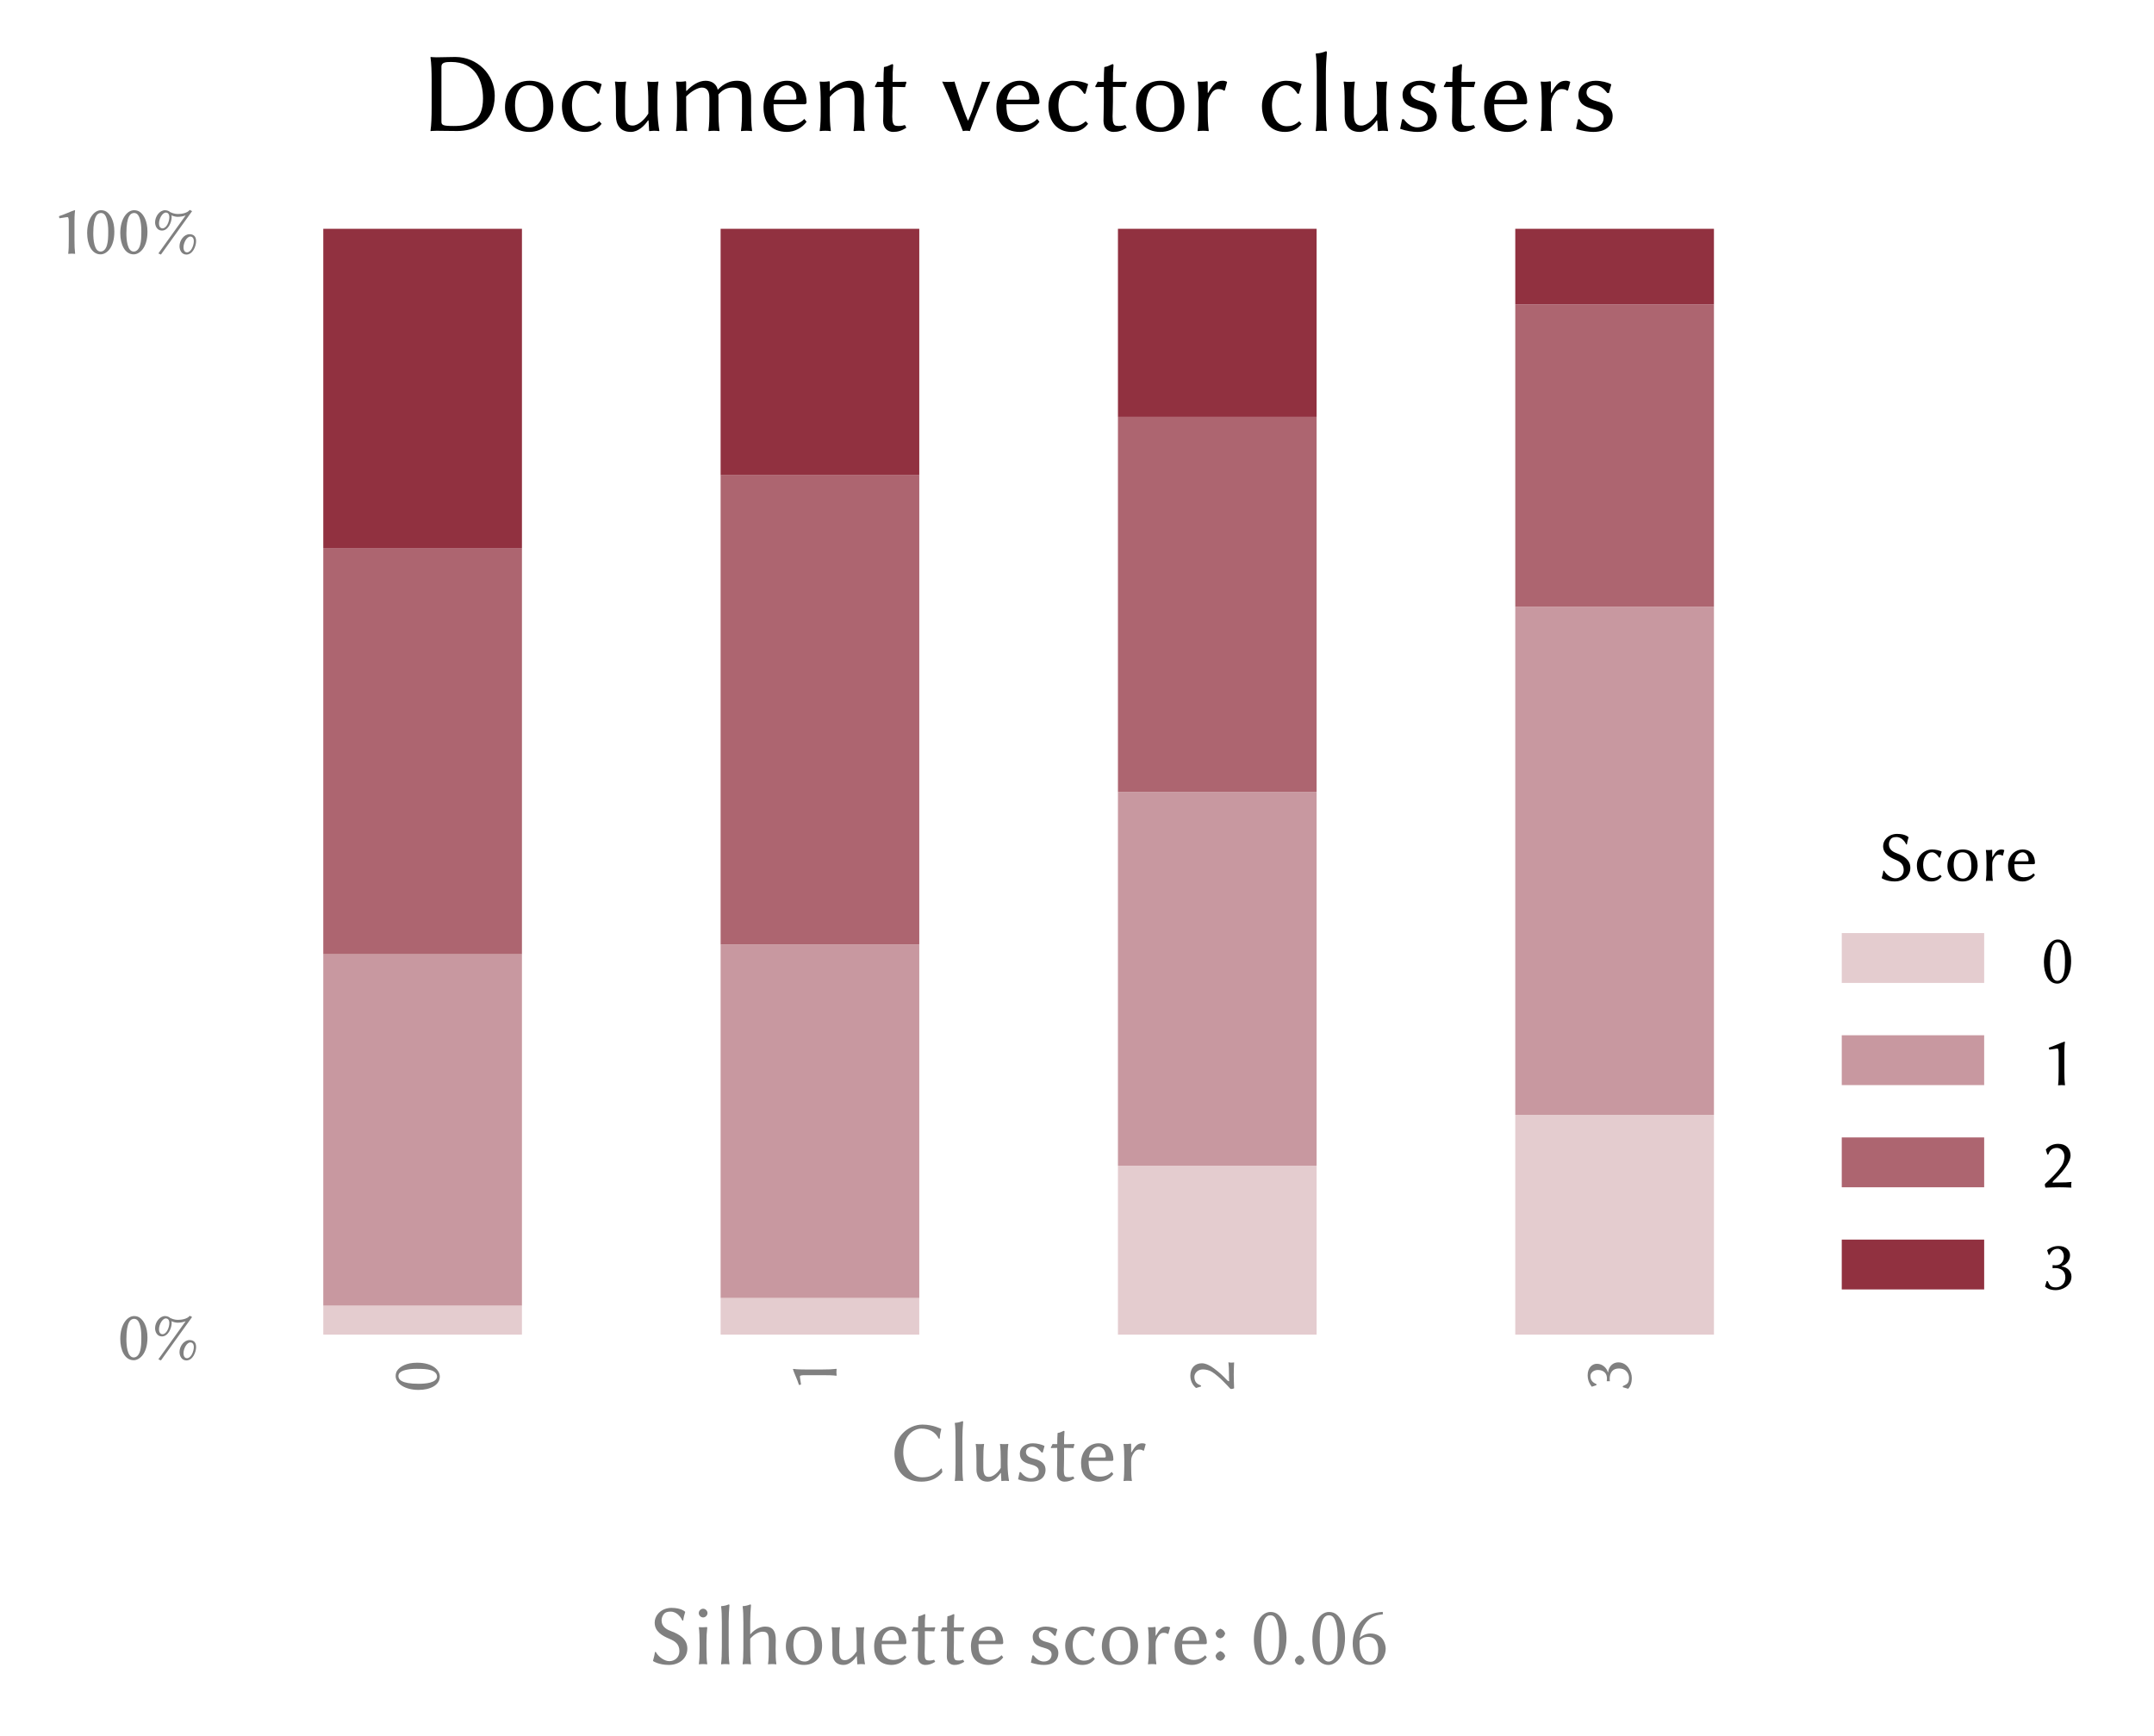
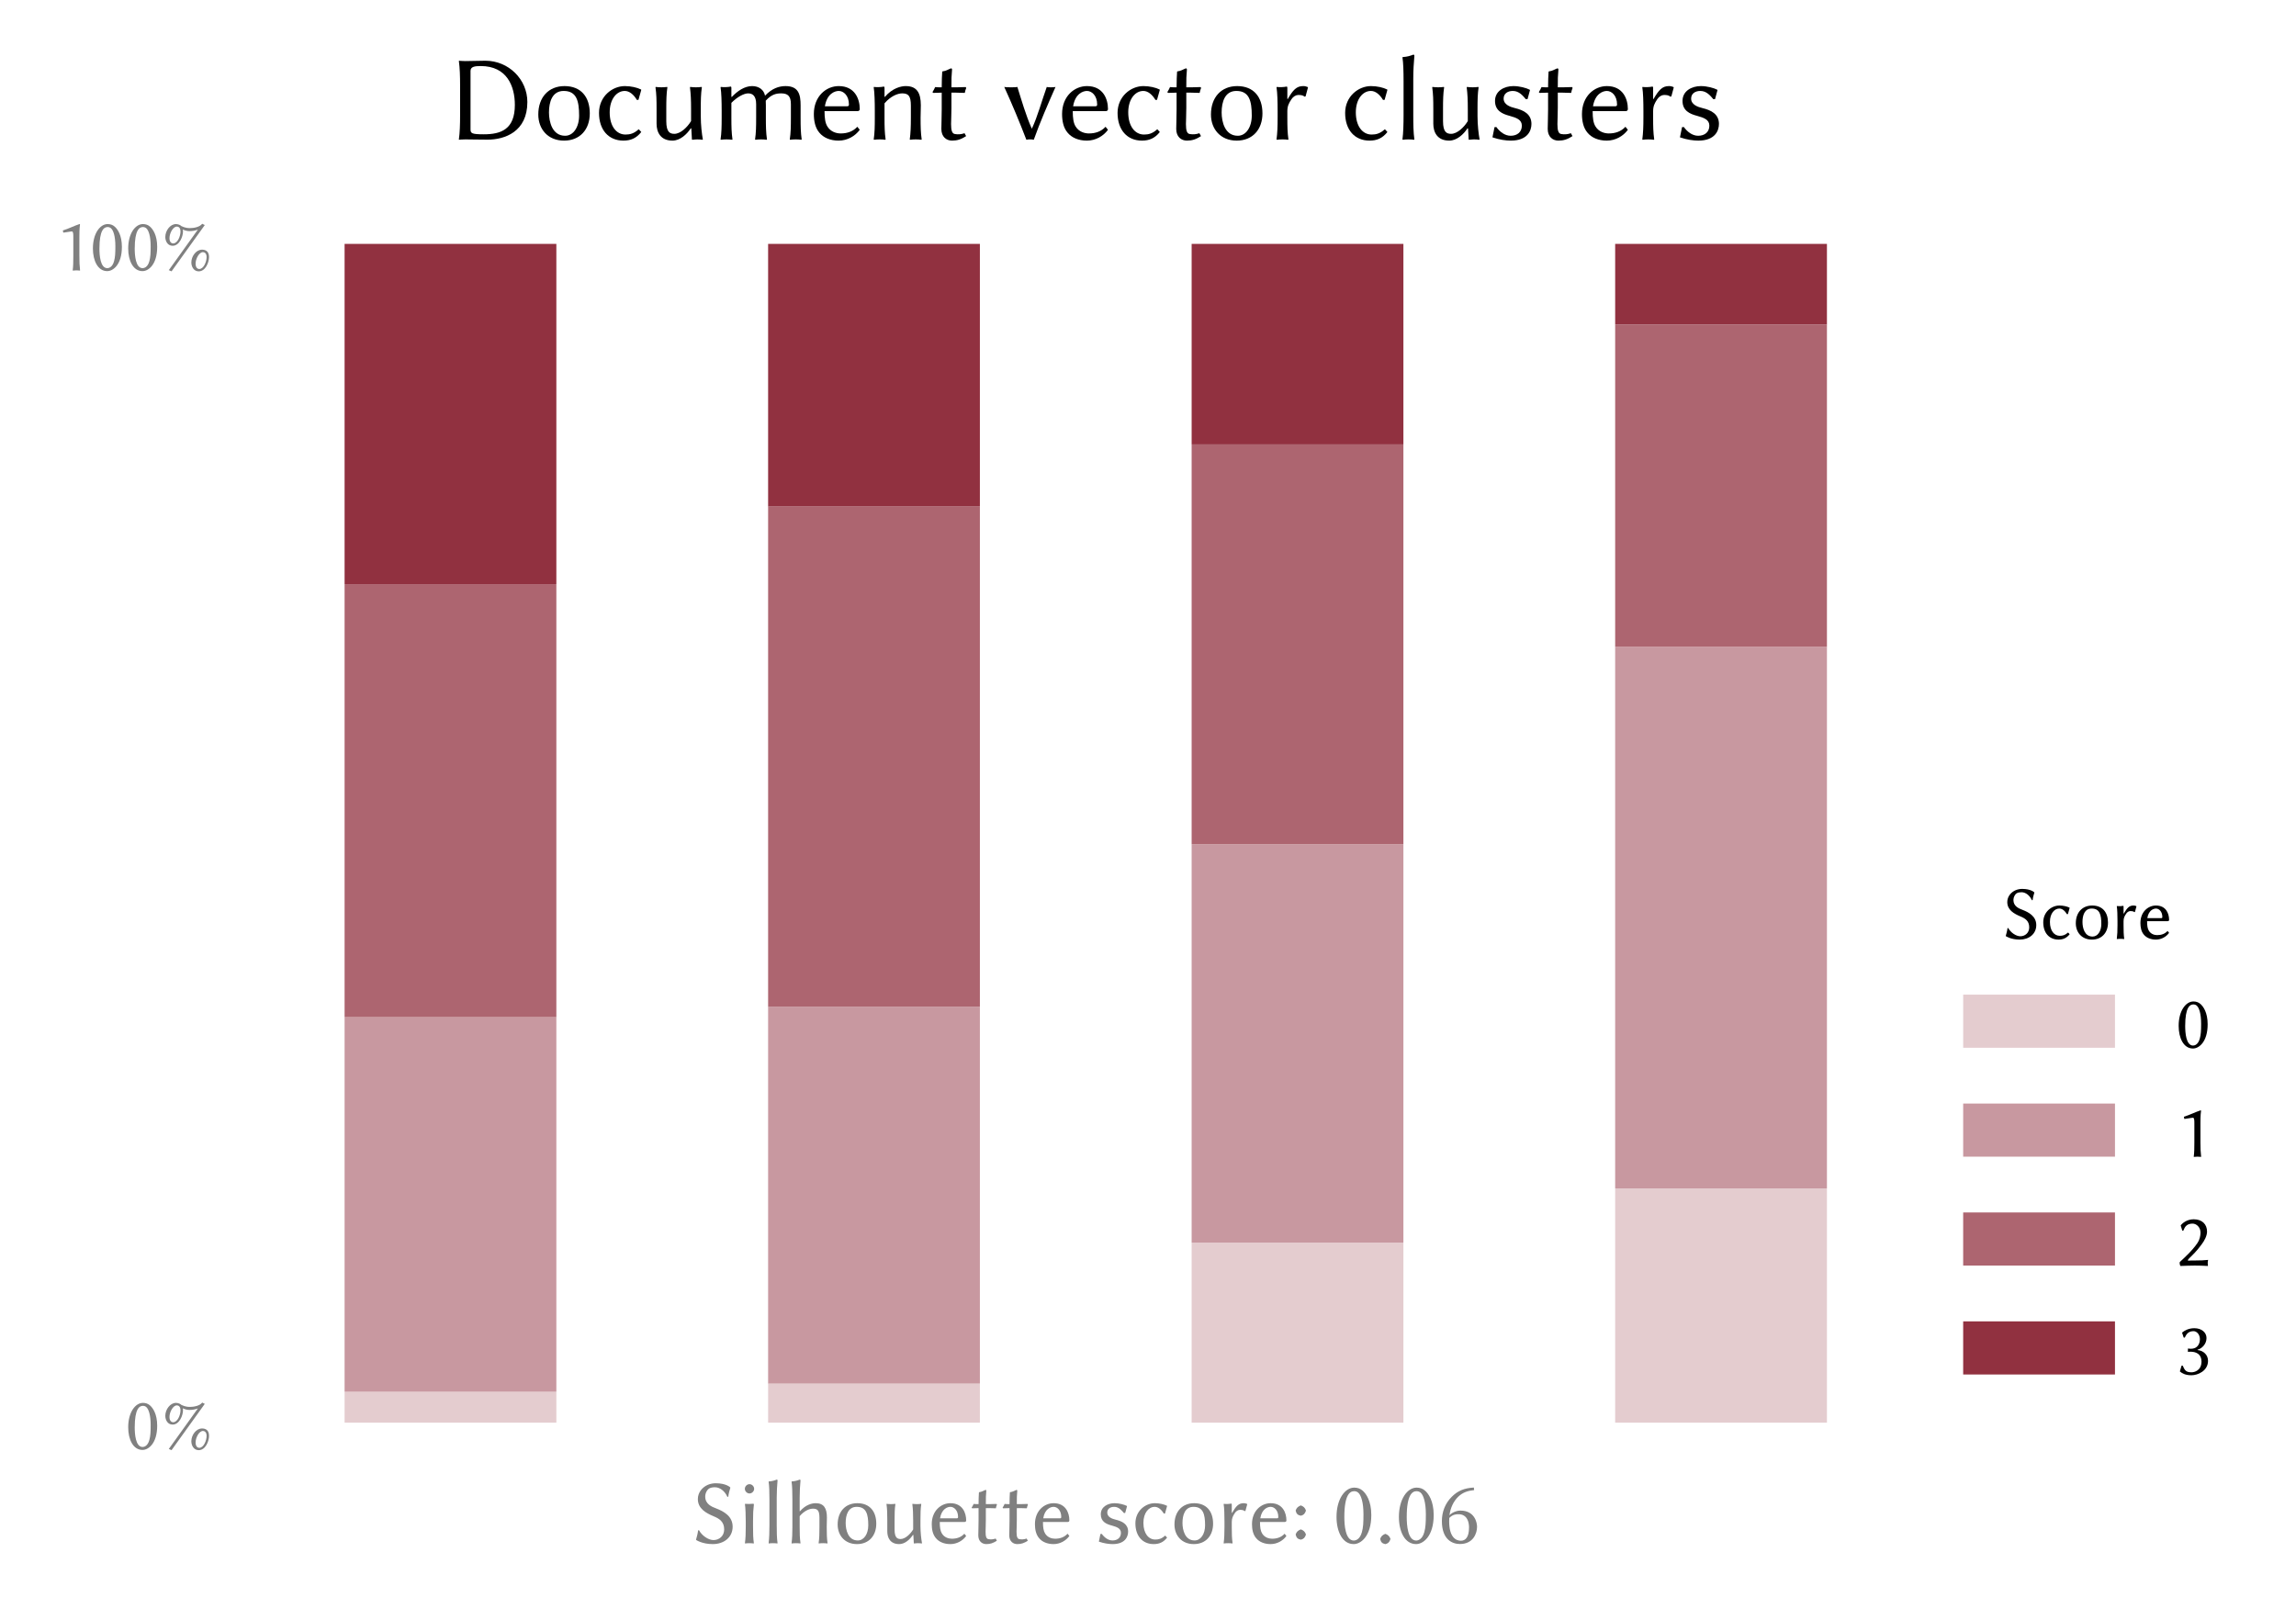
- <svg xmlns="http://www.w3.org/2000/svg" xmlns:xlink="http://www.w3.org/1999/xlink" height="243.735pt" version="1.1" viewBox="0 0 302.5 243.735" width="302.5pt">
+ <svg xmlns="http://www.w3.org/2000/svg" xmlns:xlink="http://www.w3.org/1999/xlink" height="213.343pt" version="1.1" viewBox="0 0 302.5 213.343" width="302.5pt">
  <defs>
    <style type="text/css">
*{stroke-linecap:butt;stroke-linejoin:round;}
  </style>
  </defs>
  <g id="figure_1">
    <g id="patch_1">
-       <path d="M 0 243.735  L 302.5 243.735  L 302.5 0  L 0 0  z " style="fill:none;" />
+       <path d="M 0 213.343  L 302.5 213.343  L 302.5 0  L 0 0  z " style="fill:none;" />
    </g>
    <g id="axes_1">
      <g id="patch_2">
        <path d="M 31.45 187.447  L 254.65 187.447  L 254.65 24.367  L 31.45 24.367  z " style="fill:none;" />
      </g>
      <g id="patch_3">
-         <path clip-path="url(#pb31e1f21d0)" d="M 45.4 187.447  L 73.3 187.447  L 73.3 183.372  L 45.4 183.372  z " style="fill:#e4cccf;" />
+         <path clip-path="url(#pc634b94a4e)" d="M 45.4 187.447  L 73.3 187.447  L 73.3 183.372  L 45.4 183.372  z " style="fill:#e4cccf;" />
      </g>
      <g id="patch_4">
-         <path clip-path="url(#pb31e1f21d0)" d="M 101.2 187.447  L 129.1 187.447  L 129.1 182.298  L 101.2 182.298  z " style="fill:#e4cccf;" />
+         <path clip-path="url(#pc634b94a4e)" d="M 101.2 187.447  L 129.1 187.447  L 129.1 182.298  L 101.2 182.298  z " style="fill:#e4cccf;" />
      </g>
      <g id="patch_5">
-         <path clip-path="url(#pb31e1f21d0)" d="M 157 187.447  L 184.9 187.447  L 184.9 163.721  L 157 163.721  z " style="fill:#e4cccf;" />
+         <path clip-path="url(#pc634b94a4e)" d="M 157 187.447  L 184.9 187.447  L 184.9 163.721  L 157 163.721  z " style="fill:#e4cccf;" />
      </g>
      <g id="patch_6">
-         <path clip-path="url(#pb31e1f21d0)" d="M 212.8 187.447  L 240.7 187.447  L 240.7 156.581  L 212.8 156.581  z " style="fill:#e4cccf;" />
+         <path clip-path="url(#pc634b94a4e)" d="M 212.8 187.447  L 240.7 187.447  L 240.7 156.581  L 212.8 156.581  z " style="fill:#e4cccf;" />
      </g>
      <g id="patch_7">
-         <path clip-path="url(#pb31e1f21d0)" d="M 45.4 183.372  L 73.3 183.372  L 73.3 134.016  L 45.4 134.016  z " style="fill:#c898a0;" />
+         <path clip-path="url(#pc634b94a4e)" d="M 45.4 183.372  L 73.3 183.372  L 73.3 134.016  L 45.4 134.016  z " style="fill:#c898a0;" />
      </g>
      <g id="patch_8">
-         <path clip-path="url(#pb31e1f21d0)" d="M 101.2 182.298  L 129.1 182.298  L 129.1 132.655  L 101.2 132.655  z " style="fill:#c898a0;" />
+         <path clip-path="url(#pc634b94a4e)" d="M 101.2 182.298  L 129.1 182.298  L 129.1 132.655  L 101.2 132.655  z " style="fill:#c898a0;" />
      </g>
      <g id="patch_9">
-         <path clip-path="url(#pb31e1f21d0)" d="M 157 163.721  L 184.9 163.721  L 184.9 111.221  L 157 111.221  z " style="fill:#c898a0;" />
+         <path clip-path="url(#pc634b94a4e)" d="M 157 163.721  L 184.9 163.721  L 184.9 111.221  L 157 111.221  z " style="fill:#c898a0;" />
      </g>
      <g id="patch_10">
-         <path clip-path="url(#pb31e1f21d0)" d="M 212.8 156.581  L 240.7 156.581  L 240.7 85.215  L 212.8 85.215  z " style="fill:#c898a0;" />
+         <path clip-path="url(#pc634b94a4e)" d="M 212.8 156.581  L 240.7 156.581  L 240.7 85.215  L 212.8 85.215  z " style="fill:#c898a0;" />
      </g>
      <g id="patch_11">
-         <path clip-path="url(#pb31e1f21d0)" d="M 45.4 134.016  L 73.3 134.016  L 73.3 76.962  L 45.4 76.962  z " style="fill:#ad6570;" />
+         <path clip-path="url(#pc634b94a4e)" d="M 45.4 134.016  L 73.3 134.016  L 73.3 76.962  L 45.4 76.962  z " style="fill:#ad6570;" />
      </g>
      <g id="patch_12">
-         <path clip-path="url(#pb31e1f21d0)" d="M 101.2 132.655  L 129.1 132.655  L 129.1 66.739  L 101.2 66.739  z " style="fill:#ad6570;" />
+         <path clip-path="url(#pc634b94a4e)" d="M 101.2 132.655  L 129.1 132.655  L 129.1 66.739  L 101.2 66.739  z " style="fill:#ad6570;" />
      </g>
      <g id="patch_13">
-         <path clip-path="url(#pb31e1f21d0)" d="M 157 111.221  L 184.9 111.221  L 184.9 58.552  L 157 58.552  z " style="fill:#ad6570;" />
+         <path clip-path="url(#pc634b94a4e)" d="M 157 111.221  L 184.9 111.221  L 184.9 58.552  L 157 58.552  z " style="fill:#ad6570;" />
      </g>
      <g id="patch_14">
-         <path clip-path="url(#pb31e1f21d0)" d="M 212.8 85.215  L 240.7 85.215  L 240.7 42.75  L 212.8 42.75  z " style="fill:#ad6570;" />
+         <path clip-path="url(#pc634b94a4e)" d="M 212.8 85.215  L 240.7 85.215  L 240.7 42.75  L 212.8 42.75  z " style="fill:#ad6570;" />
      </g>
      <g id="patch_15">
-         <path clip-path="url(#pb31e1f21d0)" d="M 45.4 76.962  L 73.3 76.962  L 73.3 32.133  L 45.4 32.133  z " style="fill:#913140;" />
+         <path clip-path="url(#pc634b94a4e)" d="M 45.4 76.962  L 73.3 76.962  L 73.3 32.133  L 45.4 32.133  z " style="fill:#913140;" />
      </g>
      <g id="patch_16">
-         <path clip-path="url(#pb31e1f21d0)" d="M 101.2 66.739  L 129.1 66.739  L 129.1 32.133  L 101.2 32.133  z " style="fill:#913140;" />
+         <path clip-path="url(#pc634b94a4e)" d="M 101.2 66.739  L 129.1 66.739  L 129.1 32.133  L 101.2 32.133  z " style="fill:#913140;" />
      </g>
      <g id="patch_17">
-         <path clip-path="url(#pb31e1f21d0)" d="M 157 58.552  L 184.9 58.552  L 184.9 32.133  L 157 32.133  z " style="fill:#913140;" />
+         <path clip-path="url(#pc634b94a4e)" d="M 157 58.552  L 184.9 58.552  L 184.9 32.133  L 157 32.133  z " style="fill:#913140;" />
      </g>
      <g id="patch_18">
-         <path clip-path="url(#pb31e1f21d0)" d="M 212.8 42.75  L 240.7 42.75  L 240.7 32.133  L 212.8 32.133  z " style="fill:#913140;" />
+         <path clip-path="url(#pc634b94a4e)" d="M 212.8 42.75  L 240.7 42.75  L 240.7 32.133  L 212.8 32.133  z " style="fill:#913140;" />
      </g>
      <g id="matplotlib.axis_1">
        <g id="xtick_1">
          <g id="line2d_1" />
-           <g id="text_1">
-             <defs>
-               <path d="M 23.297 57.094  C 25 57.094 26.594 56.5 27.703 55.5  C 30.797 52.906 33.5 45.094 33.5 31.703  C 33.5 22.5 33.203 17.297 31.797 12.203  C 29.594 3.906 24.703 2.906 22.906 2.906  C 13.594 2.906 12.5 20 12.5 28.703  C 12.5 53.406 18.703 57.094 23.297 57.094  z M 22.797 -1  C 30.5 -1 42.094 7.5 42.094 30.906  C 42.094 46.5 36.406 54.203 32.797 57.5  C 30.094 60 26.906 61 23.297 61  C 13.297 61 3.906 48.594 3.906 28.906  C 3.906 12.703 10.406 -1 22.797 -1  z " id="LinBiolinumO-48" />
-             </defs>
-             <g style="fill:#808080;" transform="translate(61.66484 195.5975)rotate(-90)scale(0.1 -0.1)">
-               <use xlink:href="#LinBiolinumO-48" />
-             </g>
-           </g>
        </g>
        <g id="xtick_2">
          <g id="line2d_2" />
-           <g id="text_2">
-             <defs>
-               <path d="M 32.594 18.906  L 32.594 44.297  C 32.594 55.094 33.203 59.094 33.406 60.5  C 33.406 61 33.094 61 32.703 61  C 26.203 58.906 18.594 55 10.797 52.594  L 11.406 49.703  C 15.906 50.203 20.797 51.297 22.797 51.297  C 24.594 51.297 24.594 47.297 24.594 43.703  L 24.594 18.906  C 24.594 11.094 24.5 5.703 23.797 0  L 23.906 -0.297  C 23.906 -0.297 26.703 0 28.5 0  C 30.5 0 33.297 -0.297 33.297 -0.297  L 33.5 0  C 32.797 6 32.594 11 32.594 18.906  z " id="LinBiolinumO-49" />
-             </defs>
-             <g style="fill:#808080;" transform="translate(117.4648 195.5975)rotate(-90)scale(0.1 -0.1)">
-               <use xlink:href="#LinBiolinumO-49" />
-             </g>
-           </g>
        </g>
        <g id="xtick_3">
          <g id="line2d_3" />
-           <g id="text_3">
-             <defs>
-               <path d="M 22.203 55.297  C 27.406 55.297 32.703 50.5 32.703 43.406  C 32.703 39.297 31.5 34 28.906 30.094  C 21.797 19.406 10.297 9.297 5.406 4.703  C 5.297 4.297 5.203 3.906 5.203 3.406  C 5.203 1.906 5.703 0.297 6.203 -0.5  C 13.594 -0.297 17.906 0 25.203 0  C 32.406 0 35.406 -0.203 42.5 -0.5  C 42.406 0.5 42.203 1.703 42.203 2.797  C 42.203 4.406 42.297 5.906 42.703 7.5  C 37.094 7 34 6.703 24.406 6.703  C 20.906 6.703 19 6.703 16.203 6.5  C 16.203 6.594 16.094 6.797 16.094 7  C 16.094 7.906 17.203 8.906 17.906 9.703  C 22.797 14.406 27.5 18.906 34.094 27.797  C 37.797 32.703 41.297 39.094 41.297 44.797  C 41.297 54.297 34.906 61 23.797 61  C 14.703 61 8.797 55.906 6.594 52.906  L 8.703 46  L 10 45.906  C 11.406 48.906 11.906 50.906 14.5 53  C 16.5 54.594 19.406 55.297 22.203 55.297  z " id="LinBiolinumO-50" />
-             </defs>
-             <g style="fill:#808080;" transform="translate(173.2648 195.5975)rotate(-90)scale(0.1 -0.1)">
-               <use xlink:href="#LinBiolinumO-50" />
-             </g>
-           </g>
        </g>
        <g id="xtick_4">
          <g id="line2d_4" />
-           <g id="text_4">
-             <defs>
-               <path d="M 20.906 2.906  C 13 2.906 11.906 5.906 9.203 11.703  L 7.703 11.594  L 5.5 4.094  L 5.797 3.797  C 8.406 1.594 12.703 -1 20.703 -1  C 29.203 -1 42.594 4.797 42.594 18  C 42.594 25.906 36.5 31.5 28.797 32.203  L 28.797 32.703  C 34 33.906 40.594 39.703 40.594 48  C 40.594 55.203 34.406 61 24.5 61  C 16.797 61 11.203 57.594 8.703 55.406  L 8.406 55.094  L 10.5 48.703  L 12 48.594  C 14.406 54.203 17.594 57.094 23.594 57.094  C 27.5 57.094 31.906 53 31.906 46.5  C 31.906 42.094 30.406 38.906 28.094 36.703  C 26.094 34.797 23.203 33.906 19.797 33.906  C 18.594 33.906 17.5 34 16.094 34.203  L 16.094 29.797  C 17.297 30 19.406 30 20.297 30  C 23.5 30 27.297 29.094 30.094 26.797  C 32.703 24.594 34 21.094 34 17.203  C 34 5.094 24.5 2.906 20.906 2.906  z " id="LinBiolinumO-51" />
-             </defs>
-             <g style="fill:#808080;" transform="translate(229.0648 195.5975)rotate(-90)scale(0.1 -0.1)">
-               <use xlink:href="#LinBiolinumO-51" />
-             </g>
-           </g>
-         </g>
-         <g id="text_5">
-           <defs>
-             <path d="M 38 65.797  C 21.094 65.797 5.203 51.203 5.203 31.5  C 5.203 14.203 15.094 -1 36.594 -1  C 45.797 -1 54.5 1.797 61.203 9.906  C 61.094 11.094 60.906 13.297 60.594 14.203  L 59.906 14.5  C 52.797 6.703 46.797 4.094 37.5 4.094  C 24.797 4.094 15.5 17.797 15.5 33.406  C 15.5 53.703 28.406 61.094 36.594 61.094  C 45.594 61.094 52.906 57.5 57 49.297  L 58.203 49.406  C 58.5 54.5 58.906 56.203 60 60.5  L 59.797 60.797  C 59.797 60.797 50.203 65.797 38 65.797  z " id="LinBiolinumO-67" />
-             <path d="M 9 20  C 9 12.5 8.797 5.297 8.094 0  L 8.297 -0.297  C 9.5 -0.094 11.797 0 13 0  C 14.203 0 16.5 -0.094 17.703 -0.297  L 17.906 0  C 17.094 5.703 17 12.406 17 20  L 17 50  C 17 57.5 17.406 62.406 17.906 68.797  C 17.906 69.5 17.594 69.797 17 69.797  C 14.406 68.797 12.297 68.094 8.297 67.797  L 8.094 67.5  C 8.797 63.203 9 55.797 9 48.203  z " id="LinBiolinumO-108" />
-             <path d="M 36.5 9.203  L 36.906 8.906  L 37.406 0  C 37.406 -0.203 37.5 -0.297 37.797 -0.297  C 39.094 -0.203 40.297 0 41.703 0  C 43 0 44.906 -0.094 46.203 -0.297  L 46.406 0  C 45.594 4.297 44.703 11.703 44.703 19.203  L 44.703 24.906  C 44.703 32.406 44.797 37.594 45.594 42.906  L 45.406 43.203  C 44.203 43 41.906 42.906 40.703 42.906  C 39.5 42.906 37.203 43 36 43.203  L 35.797 42.906  C 36.5 37.094 36.703 32.5 36.703 24.906  L 36.703 15.094  C 33.594 9.906 27.906 4.594 23 4.594  C 19.5 4.594 16.297 5.703 16.297 15  L 16.297 24.906  C 16.297 32.406 16.406 37.594 17.203 42.906  L 17 43.203  C 15.797 43 13.5 42.906 12.297 42.906  C 11.094 42.906 8.797 43 7.594 43.203  L 7.406 42.906  C 8.203 37.203 8.297 32.5 8.297 24.906  L 8.297 12.906  C 8.297 6 11.5 -1 21.406 -1  C 27.594 -1 33.203 4.094 36.5 9.203  z " id="LinBiolinumO-117" />
-             <path d="M 5 10.094  L 3.297 1.703  C 9 -0.297 14.594 -1 18.406 -1  C 32.203 -1 35.406 7.203 35.406 12.703  C 35.406 20.906 28.906 24.094 21.797 25.797  C 18 26.703 12.5 28.594 12.5 33.594  C 12.5 37.703 15.797 39.906 20.094 39.906  C 25.297 39.906 28.5 35.797 30.797 33.094  L 32.203 33.203  L 34.203 40.594  L 34 40.906  C 31.094 42.406 25.594 43.906 20.5 43.906  C 13.094 43.906 5.406 40 5.406 31.703  C 5.406 23.703 11.297 21 17.406 19.406  C 23.203 17.797 27.5 16.203 27.5 11.297  C 27.5 6 23.594 3 18.297 3  C 13.5 3 9.297 6.297 6.5 10.203  z " id="LinBiolinumO-115" />
-             <path d="M 9.5 42.906  C 7.406 42.906 5.297 42.906 4.094 43.094  C 3.406 41.406 2.797 40.5 1.906 39  L 2.406 38.297  C 4.094 38.406 7.203 38.406 9.5 38.5  L 9.5 24.797  C 9.5 18.797 9.203 11.594 9.203 8.594  C 9.203 2.094 13.406 -1 18 -1  C 22.203 -1 25.406 0 29.594 2.703  L 28.297 5.094  C 25.297 4.094 23 4 20.5 4.406  C 18.094 4.703 17.203 7.094 17.203 12.594  C 17.203 15.594 17.5 19.906 17.5 25.906  L 17.5 38.5  L 21.297 38.5  C 23.703 38.5 27.094 38.406 28.5 38.297  C 28.797 39.906 29.094 40.906 29.703 42.406  L 29.203 43.094  C 27.406 43 24.5 42.906 22.203 42.906  L 17.5 42.906  C 17.5 50.297 17.5 51.703 18 57.5  C 18 58.203 17.703 58.5 17.094 58.5  C 14.5 57.5 13.297 56.406 10.094 56  L 9.906 55.703  C 9.703 52.203 9.5 48.703 9.5 42.906  z " id="LinBiolinumO-116" />
-             <path d="M 12.5 27.297  C 14.203 37.703 20.703 39.906 23.906 39.906  C 27.797 39.906 32.297 36.203 32.297 28.703  C 32.297 27.797 31.906 27.297 30.906 27.297  z M 39.203 10.406  C 35.703 6.594 31 4.906 25.5 4.906  C 22 4.906 17.297 6.203 14.594 10.594  C 12.797 13.406 12.203 17.406 12.203 23.297  L 39.406 23.297  C 40.5 23.297 41.203 23.906 41.203 25  C 41.203 33.406 37.094 43.906 23.906 43.906  C 13.594 43.906 3.406 35.594 3.406 20.906  C 3.406 15.203 4.5 9.594 7.906 5.594  C 11.297 1.406 17 -1 23.797 -1  C 31 -1 37.406 2.703 41.203 7.906  z " id="LinBiolinumO-101" />
-             <path d="M 16.703 33.406  L 16.703 42.5  C 16.703 43.203 16.5 43.5 16.094 43.5  C 13.797 43 10.203 42.906 8 43.203  L 7.797 42.906  C 8.5 38.5 8.703 31 8.703 23.5  L 8.703 18  C 8.703 10.5 8.5 5.297 7.797 0  L 8 -0.297  C 9.203 -0.094 11.5 0 12.703 0  C 13.906 0 16.203 -0.094 17.406 -0.297  L 17.594 0  C 16.797 5.703 16.703 10.406 16.703 18  L 16.703 23.203  C 16.703 27.406 17.906 29.797 20.094 33.094  C 21.5 35.297 23.797 36.594 25.703 36.594  C 27.703 36.594 29.594 36.406 30.906 35.203  L 31.703 35.406  L 33.703 42.797  L 33.297 43.203  C 31.594 43.703 31.5 43.906 29.703 43.906  C 24.297 43.906 21.406 40.797 17 33.203  z " id="LinBiolinumO-114" />
-           </defs>
-           <g style="fill:#808080;" transform="translate(124.99 207.9731)scale(0.12 -0.12)">
-             <use xlink:href="#LinBiolinumO-67" />
-             <use x="67.7" xlink:href="#LinBiolinumO-108" />
-             <use x="92.9" xlink:href="#LinBiolinumO-117" />
-             <use x="146.6" xlink:href="#LinBiolinumO-115" />
-             <use x="186.2" xlink:href="#LinBiolinumO-116" />
-             <use x="220.2" xlink:href="#LinBiolinumO-101" />
-             <use x="265.5" xlink:href="#LinBiolinumO-114" />
-           </g>
-           <g style="fill:#808080;" transform="translate(143.05 220.8439)scale(0.12 -0.12)" />
+         </g>
+         <g id="text_1">
          <defs>
            <path d="M 24.203 3.406  C 18.594 3.406 11.406 8.297 8.297 14.203  L 7.297 14.094  C 6.906 10.5 5.797 6.797 5 3.797  L 5.203 3.5  C 5.203 3.5 11.703 -1 23.406 -1  C 35.703 -1 45.203 6.5 45.203 18.094  C 45.203 29.703 35.297 35 27.297 38.094  C 22.203 40 15.094 42.906 15.094 51.203  C 15.094 54.797 17.094 58.797 19.703 60.203  C 21.406 61.094 23.5 61.406 25.797 61.406  C 31.297 61.406 36.703 57.094 39.406 50.906  L 40.406 51  C 40.797 54.594 41.797 58 42.703 61  L 42.5 61.297  C 42.5 61.297 38.297 65.797 26.594 65.797  C 23.906 65.797 20.906 65.297 18 64.094  C 12.094 61.594 7 55.797 7 48.5  C 7 38 15.906 33.094 24.203 29.594  C 30.703 26.906 35.906 23.594 35.906 15.094  C 35.906 7.594 30.094 3.406 24.203 3.406  z " id="LinBiolinumO-83" />
            <path d="M 8 59.703  C 8 57 10.406 54.594 13.094 54.594  C 15.797 54.594 18.203 57 18.203 59.703  C 18.203 62.406 15.797 64.797 13.094 64.797  C 10.406 64.797 8 62.406 8 59.703  z M 9 23.5  L 9 18  C 9 10.5 8.797 5.406 8.094 0  L 8.297 -0.297  C 9.5 -0.094 11.797 0 13 0  C 14.203 0 16.5 -0.094 17.703 -0.297  L 17.906 0  C 17.094 5.594 17 10.406 17 18  L 17 25.094  C 17 32.594 17.203 36.203 17.906 42.297  C 17.906 43.203 17.703 43.297 17 43.297  C 14.703 43 10.406 43 8.297 43.203  L 8.094 42.906  C 8.703 38.594 9 31 9 23.5  z " id="LinBiolinumO-105" />
+             <path d="M 9 20  C 9 12.5 8.797 5.297 8.094 0  L 8.297 -0.297  C 9.5 -0.094 11.797 0 13 0  C 14.203 0 16.5 -0.094 17.703 -0.297  L 17.906 0  C 17.094 5.703 17 12.406 17 20  L 17 50  C 17 57.5 17.406 62.406 17.906 68.797  C 17.906 69.5 17.594 69.797 17 69.797  C 14.406 68.797 12.297 68.094 8.297 67.797  L 8.094 67.5  C 8.797 63.203 9 55.797 9 48.203  z " id="LinBiolinumO-108" />
            <path d="M 17 35.203  L 17 50.094  C 17 57.5 17.406 62.594 17.906 68.797  C 17.906 69.5 17.594 69.797 17 69.797  C 14.406 68.797 12.297 68.094 8.297 67.797  L 8.094 67.5  C 8.797 63.203 9 55.703 9 48.094  L 9 18  C 9 10.5 8.797 5.594 8.094 0  L 8.297 -0.297  C 9.5 -0.094 11.797 0 13 0  C 14.203 0 16.5 -0.094 17.703 -0.297  L 17.906 0  C 17.094 5.703 17 10.406 17 18  L 17 29.703  C 22.094 35.703 27.906 37.906 31.5 37.906  C 36.594 37.906 38.703 35.906 38.703 27.797  L 38.703 18  C 38.703 10.5 38.594 5.297 37.797 0  L 38 -0.297  C 39.203 -0.094 41.5 0 42.703 0  C 43.906 0 46.203 -0.094 47.406 -0.297  L 47.594 0  C 46.797 5.703 46.703 10.406 46.703 18  C 46.703 21.203 46.906 24.906 46.906 28.094  C 46.906 38.5 43.5 43.906 34.5 43.906  C 30.703 43.906 23.594 42.406 17.203 34.906  z " id="LinBiolinumO-104" />
            <path d="M 3.797 20.5  C 3.797 8.5 11.703 -1 25 -1  C 38.203 -1 46.203 8.297 46.203 21.406  C 46.203 35 38.906 43.906 25.406 43.906  C 12.297 43.906 3.797 34.703 3.797 20.5  z M 24.703 39.906  C 35.297 39.906 37.406 31.703 37.406 19.594  C 37.406 10 32.594 3 25.906 3  C 15.297 3 12.594 14.5 12.594 22.203  C 12.594 30.906 15.297 39.906 24.703 39.906  z " id="LinBiolinumO-111" />
+             <path d="M 36.5 9.203  L 36.906 8.906  L 37.406 0  C 37.406 -0.203 37.5 -0.297 37.797 -0.297  C 39.094 -0.203 40.297 0 41.703 0  C 43 0 44.906 -0.094 46.203 -0.297  L 46.406 0  C 45.594 4.297 44.703 11.703 44.703 19.203  L 44.703 24.906  C 44.703 32.406 44.797 37.594 45.594 42.906  L 45.406 43.203  C 44.203 43 41.906 42.906 40.703 42.906  C 39.5 42.906 37.203 43 36 43.203  L 35.797 42.906  C 36.5 37.094 36.703 32.5 36.703 24.906  L 36.703 15.094  C 33.594 9.906 27.906 4.594 23 4.594  C 19.5 4.594 16.297 5.703 16.297 15  L 16.297 24.906  C 16.297 32.406 16.406 37.594 17.203 42.906  L 17 43.203  C 15.797 43 13.5 42.906 12.297 42.906  C 11.094 42.906 8.797 43 7.594 43.203  L 7.406 42.906  C 8.203 37.203 8.297 32.5 8.297 24.906  L 8.297 12.906  C 8.297 6 11.5 -1 21.406 -1  C 27.594 -1 33.203 4.094 36.5 9.203  z " id="LinBiolinumO-117" />
+             <path d="M 12.5 27.297  C 14.203 37.703 20.703 39.906 23.906 39.906  C 27.797 39.906 32.297 36.203 32.297 28.703  C 32.297 27.797 31.906 27.297 30.906 27.297  z M 39.203 10.406  C 35.703 6.594 31 4.906 25.5 4.906  C 22 4.906 17.297 6.203 14.594 10.594  C 12.797 13.406 12.203 17.406 12.203 23.297  L 39.406 23.297  C 40.5 23.297 41.203 23.906 41.203 25  C 41.203 33.406 37.094 43.906 23.906 43.906  C 13.594 43.906 3.406 35.594 3.406 20.906  C 3.406 15.203 4.5 9.594 7.906 5.594  C 11.297 1.406 17 -1 23.797 -1  C 31 -1 37.406 2.703 41.203 7.906  z " id="LinBiolinumO-101" />
+             <path d="M 9.5 42.906  C 7.406 42.906 5.297 42.906 4.094 43.094  C 3.406 41.406 2.797 40.5 1.906 39  L 2.406 38.297  C 4.094 38.406 7.203 38.406 9.5 38.5  L 9.5 24.797  C 9.5 18.797 9.203 11.594 9.203 8.594  C 9.203 2.094 13.406 -1 18 -1  C 22.203 -1 25.406 0 29.594 2.703  L 28.297 5.094  C 25.297 4.094 23 4 20.5 4.406  C 18.094 4.703 17.203 7.094 17.203 12.594  C 17.203 15.594 17.5 19.906 17.5 25.906  L 17.5 38.5  L 21.297 38.5  C 23.703 38.5 27.094 38.406 28.5 38.297  C 28.797 39.906 29.094 40.906 29.703 42.406  L 29.203 43.094  C 27.406 43 24.5 42.906 22.203 42.906  L 17.5 42.906  C 17.5 50.297 17.5 51.703 18 57.5  C 18 58.203 17.703 58.5 17.094 58.5  C 14.5 57.5 13.297 56.406 10.094 56  L 9.906 55.703  C 9.703 52.203 9.5 48.703 9.5 42.906  z " id="LinBiolinumO-116" />
            <path id="LinBiolinumO-32" />
+             <path d="M 5 10.094  L 3.297 1.703  C 9 -0.297 14.594 -1 18.406 -1  C 32.203 -1 35.406 7.203 35.406 12.703  C 35.406 20.906 28.906 24.094 21.797 25.797  C 18 26.703 12.5 28.594 12.5 33.594  C 12.5 37.703 15.797 39.906 20.094 39.906  C 25.297 39.906 28.5 35.797 30.797 33.094  L 32.203 33.203  L 34.203 40.594  L 34 40.906  C 31.094 42.406 25.594 43.906 20.5 43.906  C 13.094 43.906 5.406 40 5.406 31.703  C 5.406 23.703 11.297 21 17.406 19.406  C 23.203 17.797 27.5 16.203 27.5 11.297  C 27.5 6 23.594 3 18.297 3  C 13.5 3 9.297 6.297 6.5 10.203  z " id="LinBiolinumO-115" />
            <path d="M 25 39.906  C 28.797 39.906 32.297 37 35 32.5  L 36.297 32.594  L 38.594 40.797  L 38.406 41.094  C 35.297 42.703 30.094 43.906 25.094 43.906  C 14.703 43.906 3.797 35.406 3.797 21.797  C 3.797 7.797 11.703 -1 23.906 -1  C 29.906 -1 34.594 1 38.594 6.094  L 36.703 8.203  L 36.297 8.203  C 32.5 4.797 29.297 4 25.594 4  C 18.297 4 12.594 10.594 12.594 22.297  C 12.594 33.297 18.406 39.906 25 39.906  z " id="LinBiolinumO-99" />
+             <path d="M 16.703 33.406  L 16.703 42.5  C 16.703 43.203 16.5 43.5 16.094 43.5  C 13.797 43 10.203 42.906 8 43.203  L 7.797 42.906  C 8.5 38.5 8.703 31 8.703 23.5  L 8.703 18  C 8.703 10.5 8.5 5.297 7.797 0  L 8 -0.297  C 9.203 -0.094 11.5 0 12.703 0  C 13.906 0 16.203 -0.094 17.406 -0.297  L 17.594 0  C 16.797 5.703 16.703 10.406 16.703 18  L 16.703 23.203  C 16.703 27.406 17.906 29.797 20.094 33.094  C 21.5 35.297 23.797 36.594 25.703 36.594  C 27.703 36.594 29.594 36.406 30.906 35.203  L 31.703 35.406  L 33.703 42.797  L 33.297 43.203  C 31.594 43.703 31.5 43.906 29.703 43.906  C 24.297 43.906 21.406 40.797 17 33.203  z " id="LinBiolinumO-114" />
            <path d="M 6.094 35.594  C 6.906 32.203 8.297 30.906 11.5 30.203  L 11.906 30.203  C 14.703 30.906 16.203 32.297 17.297 35.594  L 17.297 36  C 16.297 38.797 14.797 40.297 11.906 41.406  L 11.5 41.406  C 8.406 40.094 7 38.594 6.094 36  z M 6.094 9.297  C 6.906 5.906 8.297 4.594 11.5 3.906  L 11.906 3.906  C 14.703 4.594 16.203 6 17.297 9.297  L 17.297 9.703  C 16.297 12.5 14.797 14 11.906 15.094  L 11.5 15.094  C 8.406 13.797 7 12.297 6.094 9.703  z " id="LinBiolinumO-58" />
+             <path d="M 23.297 57.094  C 25 57.094 26.594 56.5 27.703 55.5  C 30.797 52.906 33.5 45.094 33.5 31.703  C 33.5 22.5 33.203 17.297 31.797 12.203  C 29.594 3.906 24.703 2.906 22.906 2.906  C 13.594 2.906 12.5 20 12.5 28.703  C 12.5 53.406 18.703 57.094 23.297 57.094  z M 22.797 -1  C 30.5 -1 42.094 7.5 42.094 30.906  C 42.094 46.5 36.406 54.203 32.797 57.5  C 30.094 60 26.906 61 23.297 61  C 13.297 61 3.906 48.594 3.906 28.906  C 3.906 12.703 10.406 -1 22.797 -1  z " id="LinBiolinumO-48" />
            <path d="M 5.406 4.406  C 6.203 1 7.594 -0.297 10.797 -1  L 11.203 -1  C 14 -0.297 15.5 1.094 16.594 4.406  L 16.594 4.797  C 15.594 7.594 14.094 9.094 11.203 10.203  L 10.797 10.203  C 7.703 8.906 6.297 7.406 5.406 4.797  z " id="LinBiolinumO-46" />
            <path d="M 12.703 27.703  C 16.594 31.703 20.594 31.797 22.797 31.797  C 32.906 31.797 34.406 22.203 34.406 17.297  C 34.406 6.297 30.297 2.703 25.5 2.703  C 20.203 2.703 12.594 6.203 12.594 24  C 12.594 25 12.594 26.703 12.703 27.703  z M 40 58.297  L 39.703 61.094  C 29.406 60.5 22.094 57.703 15.297 50.797  C 8 43.5 4.594 34 4.594 24.297  C 4.594 3.297 16.703 -0.906 24.406 -0.906  C 39 -0.906 43.203 10.797 43.203 18  C 43.203 22.797 40.5 35.797 24.906 35.797  C 20.906 35.797 15.297 33.594 12.906 30.594  C 14 39.094 17.594 46.203 22.406 50.906  C 27.5 55.797 33.094 57.594 40 58.297  z " id="LinBiolinumO-54" />
          </defs>
-           <g style="fill:#808080;" transform="translate(91.10219 233.7146)scale(0.12 -0.12)">
+           <g style="fill:#808080;" transform="translate(91.10219 203.3231)scale(0.12 -0.12)">
            <use xlink:href="#LinBiolinumO-83" />
            <use x="50.6" xlink:href="#LinBiolinumO-105" />
            <use x="76.6" xlink:href="#LinBiolinumO-108" />
            <use x="101.8" xlink:href="#LinBiolinumO-104" />
            <use x="156.7" xlink:href="#LinBiolinumO-111" />
            <use x="206.7" xlink:href="#LinBiolinumO-117" />
            <use x="260.4" xlink:href="#LinBiolinumO-101" />
            <use x="305.7" xlink:href="#LinBiolinumO-116" />
            <use x="339.7" xlink:href="#LinBiolinumO-116" />
            <use x="373.7" xlink:href="#LinBiolinumO-101" />
            <use x="419" xlink:href="#LinBiolinumO-32" />
            <use x="444" xlink:href="#LinBiolinumO-115" />
            <use x="483.6" xlink:href="#LinBiolinumO-99" />
            <use x="526.5" xlink:href="#LinBiolinumO-111" />
            <use x="576.5" xlink:href="#LinBiolinumO-114" />
            <use x="612" xlink:href="#LinBiolinumO-101" />
            <use x="657.3" xlink:href="#LinBiolinumO-58" />
            <use x="679.3" xlink:href="#LinBiolinumO-32" />
            <use x="704.3" xlink:href="#LinBiolinumO-48" />
            <use x="750.8" xlink:href="#LinBiolinumO-46" />
            <use x="772.8" xlink:href="#LinBiolinumO-48" />
            <use x="819.3" xlink:href="#LinBiolinumO-54" />
          </g>
        </g>
      </g>
      <g id="matplotlib.axis_2">
        <g id="ytick_1">
          <g id="line2d_5" />
-           <g id="text_6">
+           <g id="text_2">
            <defs>
              <path d="M 46.203 8.906  C 46.203 15.094 50.703 24 55.906 24  C 57.406 24 60.703 23.094 60.703 17.5  C 60.703 11.5 56.906 1.797 51 1.797  C 49 1.797 46.203 3.297 46.203 8.906  z M 40.594 10.5  C 40.594 4.797 43.797 -1.297 50.297 -1.297  C 59.203 -1.297 63.906 10.406 63.906 17.594  C 63.906 25.406 59 27.297 54.703 27.297  C 46.797 27.297 40.594 18.5 40.594 10.5  z M 38.906 55.703  C 37 55.703 33.297 55.594 27.5 58.297  C 26.406 59.594 23.297 61 20.297 61  C 12.594 61 6.297 52.203 6.297 44  C 6.297 38.594 9.297 32.406 15.906 32.406  C 24.906 32.406 29.594 44.5 29.594 51.297  C 29.594 52.297 29.5 53.203 29.297 53.906  C 31.297 52.703 35.297 51.703 37.797 51.703  C 41 51.703 45.094 52.094 49.203 53.703  L 10.906 0.297  L 14.5 -1.297  L 58.297 59.703  L 54.906 61.406  C 51.594 56.906 43.406 55.703 38.906 55.703  z M 11.797 42.5  C 11.797 48.703 16.297 57.703 21.5 57.703  C 23.406 57.703 26.297 56.5 26.297 51.203  C 26.297 45 22.5 35.5 16.594 35.5  C 14.703 35.5 11.797 36.906 11.797 42.5  z " id="LinBiolinumO-37" />
            </defs>
            <g style="fill:#808080;" transform="translate(16.5 190.9373)scale(0.1 -0.1)">
              <use xlink:href="#LinBiolinumO-48" />
              <use x="46.5" xlink:href="#LinBiolinumO-37" />
            </g>
          </g>
        </g>
        <g id="ytick_2">
          <g id="line2d_6" />
        </g>
        <g id="ytick_3">
          <g id="line2d_7" />
        </g>
        <g id="ytick_4">
          <g id="line2d_8" />
        </g>
        <g id="ytick_5">
          <g id="line2d_9" />
        </g>
        <g id="ytick_6">
          <g id="line2d_10" />
-           <g id="text_7">
+           <g id="text_3">
+             <defs>
+               <path d="M 32.594 18.906  L 32.594 44.297  C 32.594 55.094 33.203 59.094 33.406 60.5  C 33.406 61 33.094 61 32.703 61  C 26.203 58.906 18.594 55 10.797 52.594  L 11.406 49.703  C 15.906 50.203 20.797 51.297 22.797 51.297  C 24.594 51.297 24.594 47.297 24.594 43.703  L 24.594 18.906  C 24.594 11.094 24.5 5.703 23.797 0  L 23.906 -0.297  C 23.906 -0.297 26.703 0 28.5 0  C 30.5 0 33.297 -0.297 33.297 -0.297  L 33.5 0  C 32.797 6 32.594 11 32.594 18.906  z " id="LinBiolinumO-49" />
+             </defs>
            <g style="fill:#808080;" transform="translate(7.2 35.62306)scale(0.1 -0.1)">
              <use xlink:href="#LinBiolinumO-49" />
              <use x="46.5" xlink:href="#LinBiolinumO-48" />
              <use x="93" xlink:href="#LinBiolinumO-48" />
              <use x="139.5" xlink:href="#LinBiolinumO-37" />
            </g>
          </g>
        </g>
      </g>
-       <g id="text_8">
+       <g id="text_4">
        <defs>
          <path d="M 19 8.203  L 19 56.406  C 19 59.906 22.5 60.406 27.406 60.406  C 49 60.406 55.5 43.797 55.5 28.406  C 55.5 8.203 44 4.203 29.906 4.203  C 20.094 4.203 19 5 19 8.203  z M 14.703 64.5  C 11.297 64.5 9.594 64.797 9.594 64.797  L 9.406 64.5  C 10.203 58.797 10.406 52 10.406 44.5  L 10.406 20  C 10.406 12.5 10.203 5.406 9.406 0  L 9.5 -0.297  C 9.5 -0.297 11.203 0 14.703 0  C 21.797 0 22.703 -0.203 33 -0.203  C 47.094 -0.203 65.797 6.203 65.797 30.797  C 65.797 49.406 50.406 64.797 31.203 64.797  C 24.797 64.797 21.094 64.5 14.703 64.5  z " id="LinBiolinumO-68" />
          <path d="M 16.203 35.203  L 16.203 42.5  C 16.203 43.203 16 43.5 15.594 43.5  C 13.297 43 9.703 42.906 7.5 43.203  L 7.297 42.906  C 8 38.5 8.203 31 8.203 23.5  L 8.203 18  C 8.203 10.5 8.094 5.406 7.297 0  L 7.5 -0.297  C 8.703 -0.094 11 0 12.203 0  C 13.406 0 15.703 -0.094 16.906 -0.297  L 17.094 0  C 16.297 5.703 16.203 10.406 16.203 18  L 16.203 30.094  C 20.906 34.906 26.5 37.906 30 37.906  C 33.797 37.906 36.594 35.703 36.594 29  L 36.594 18  C 36.594 10.5 36.5 5.406 35.703 0  L 35.906 -0.297  C 37.094 -0.094 39.406 0 40.594 0  C 41.797 0 44.094 -0.094 45.297 -0.297  L 45.5 0  C 44.703 5.703 44.594 10.406 44.594 18  L 44.594 28.094  C 44.594 29.5 44.594 30.703 44.5 31.906  C 49.297 37.203 53.297 37.906 57.203 37.906  C 62.594 37.906 65.203 35.703 65.203 29  L 65.203 18  C 65.203 10.5 65.094 5.406 64.297 0  L 64.5 -0.297  C 65.703 -0.094 68 0 69.203 0  C 70.406 0 72.703 -0.094 73.906 -0.297  L 74.094 0  C 73.297 5.703 73.203 10.406 73.203 18  L 73.203 28  C 73.203 36.906 71.594 43.906 60.797 43.906  C 55.406 43.906 49.594 42 43.906 36  C 43 40.797 38.906 43.906 33.297 43.906  C 27.094 43.906 21.203 39.906 16.5 34.906  z " id="LinBiolinumO-109" />
          <path d="M 46 18  C 46 21.203 46.203 24.906 46.203 28.094  C 46.203 38.5 42.797 43.906 33.797 43.906  C 30 43.906 22.906 42.406 16.5 34.906  L 16.297 35.203  L 16.297 42.5  C 16.203 43.203 16.094 43.5 15.703 43.5  C 13.406 43 9.797 42.906 7.594 43.203  L 7.406 42.906  C 8.094 38.5 8.297 31 8.297 23.5  L 8.297 18  C 8.297 10.5 8.203 5.406 7.406 0  L 7.594 -0.297  C 8.797 -0.094 11.094 0 12.297 0  C 13.5 0 15.797 -0.094 17 -0.297  L 17.203 0  C 16.406 5.703 16.297 10.406 16.297 18  L 16.297 29.703  C 21.406 35.703 27.203 37.906 30.797 37.906  C 35.906 37.906 38 35.906 38 27.797  L 38 18  C 38 10.5 37.797 5.297 37.094 0  L 37.297 -0.297  C 38.5 -0.094 40.797 0 42 0  C 43.203 0 45.5 -0.094 46.703 -0.297  L 46.906 0  C 46.094 5.703 46 10.406 46 18  z " id="LinBiolinumO-110" />
          <path d="M 20.203 -0.297  C 21.203 0 22.297 0 23.297 0  C 24.297 0 25.406 0 26.297 -0.297  C 31.5 14.297 37.703 28.5 44.203 43.203  C 43.297 42.906 41.406 42.906 40.406 42.906  C 39.406 42.906 37.906 42.906 37 43.203  C 32.906 31.797 29.406 18.797 24.797 9  L 24.594 9  C 19.594 20.406 16.406 31.703 12.797 43.203  C 11.5 42.906 9.203 42.906 7.797 42.906  C 6.203 42.906 3.594 42.906 2 43.203  C 8.703 28.5 14.594 14.297 20.203 -0.297  z " id="LinBiolinumO-118" />
        </defs>
        <g transform="translate(58.9525 18.3675)scale(0.16 -0.16)">
          <use xlink:href="#LinBiolinumO-68" />
          <use x="71" xlink:href="#LinBiolinumO-111" />
          <use x="121" xlink:href="#LinBiolinumO-99" />
          <use x="163.9" xlink:href="#LinBiolinumO-117" />
          <use x="217.6" xlink:href="#LinBiolinumO-109" />
          <use x="298.3" xlink:href="#LinBiolinumO-101" />
          <use x="343.6" xlink:href="#LinBiolinumO-110" />
          <use x="397.5" xlink:href="#LinBiolinumO-116" />
          <use x="431.5" xlink:href="#LinBiolinumO-32" />
          <use x="456.5" xlink:href="#LinBiolinumO-118" />
          <use x="502.7" xlink:href="#LinBiolinumO-101" />
          <use x="548" xlink:href="#LinBiolinumO-99" />
          <use x="590.9" xlink:href="#LinBiolinumO-116" />
          <use x="624.9" xlink:href="#LinBiolinumO-111" />
          <use x="674.9" xlink:href="#LinBiolinumO-114" />
          <use x="710.4" xlink:href="#LinBiolinumO-32" />
          <use x="735.4" xlink:href="#LinBiolinumO-99" />
          <use x="778.3" xlink:href="#LinBiolinumO-108" />
          <use x="803.5" xlink:href="#LinBiolinumO-117" />
          <use x="857.2" xlink:href="#LinBiolinumO-115" />
          <use x="896.8" xlink:href="#LinBiolinumO-116" />
          <use x="930.8" xlink:href="#LinBiolinumO-101" />
          <use x="976.1" xlink:href="#LinBiolinumO-114" />
          <use x="1011.6" xlink:href="#LinBiolinumO-115" />
        </g>
      </g>
      <g id="legend_1">
-         <g id="text_9">
+         <g id="text_5">
          <g transform="translate(263.7602 123.6975)scale(0.1 -0.1)">
            <use xlink:href="#LinBiolinumO-83" />
            <use x="50.6" xlink:href="#LinBiolinumO-99" />
            <use x="93.5" xlink:href="#LinBiolinumO-111" />
            <use x="143.5" xlink:href="#LinBiolinumO-114" />
            <use x="179" xlink:href="#LinBiolinumO-101" />
          </g>
        </g>
        <g id="patch_19">
          <path d="M 258.65 138.048  L 278.65 138.048  L 278.65 131.048  L 258.65 131.048  z " style="fill:#e4cccf;" />
        </g>
-         <g id="text_10">
+         <g id="text_6">
          <g transform="translate(286.65 138.0475)scale(0.1 -0.1)">
            <use xlink:href="#LinBiolinumO-48" />
          </g>
        </g>
        <g id="patch_20">
          <path d="M 258.65 152.398  L 278.65 152.398  L 278.65 145.398  L 258.65 145.398  z " style="fill:#c898a0;" />
        </g>
-         <g id="text_11">
+         <g id="text_7">
          <g transform="translate(286.65 152.3975)scale(0.1 -0.1)">
            <use xlink:href="#LinBiolinumO-49" />
          </g>
        </g>
        <g id="patch_21">
          <path d="M 258.65 166.748  L 278.65 166.748  L 278.65 159.748  L 258.65 159.748  z " style="fill:#ad6570;" />
        </g>
-         <g id="text_12">
+         <g id="text_8">
+           <defs>
+             <path d="M 22.203 55.297  C 27.406 55.297 32.703 50.5 32.703 43.406  C 32.703 39.297 31.5 34 28.906 30.094  C 21.797 19.406 10.297 9.297 5.406 4.703  C 5.297 4.297 5.203 3.906 5.203 3.406  C 5.203 1.906 5.703 0.297 6.203 -0.5  C 13.594 -0.297 17.906 0 25.203 0  C 32.406 0 35.406 -0.203 42.5 -0.5  C 42.406 0.5 42.203 1.703 42.203 2.797  C 42.203 4.406 42.297 5.906 42.703 7.5  C 37.094 7 34 6.703 24.406 6.703  C 20.906 6.703 19 6.703 16.203 6.5  C 16.203 6.594 16.094 6.797 16.094 7  C 16.094 7.906 17.203 8.906 17.906 9.703  C 22.797 14.406 27.5 18.906 34.094 27.797  C 37.797 32.703 41.297 39.094 41.297 44.797  C 41.297 54.297 34.906 61 23.797 61  C 14.703 61 8.797 55.906 6.594 52.906  L 8.703 46  L 10 45.906  C 11.406 48.906 11.906 50.906 14.5 53  C 16.5 54.594 19.406 55.297 22.203 55.297  z " id="LinBiolinumO-50" />
+           </defs>
          <g transform="translate(286.65 166.7475)scale(0.1 -0.1)">
            <use xlink:href="#LinBiolinumO-50" />
          </g>
        </g>
        <g id="patch_22">
          <path d="M 258.65 181.097  L 278.65 181.097  L 278.65 174.097  L 258.65 174.097  z " style="fill:#913140;" />
        </g>
-         <g id="text_13">
+         <g id="text_9">
+           <defs>
+             <path d="M 20.906 2.906  C 13 2.906 11.906 5.906 9.203 11.703  L 7.703 11.594  L 5.5 4.094  L 5.797 3.797  C 8.406 1.594 12.703 -1 20.703 -1  C 29.203 -1 42.594 4.797 42.594 18  C 42.594 25.906 36.5 31.5 28.797 32.203  L 28.797 32.703  C 34 33.906 40.594 39.703 40.594 48  C 40.594 55.203 34.406 61 24.5 61  C 16.797 61 11.203 57.594 8.703 55.406  L 8.406 55.094  L 10.5 48.703  L 12 48.594  C 14.406 54.203 17.594 57.094 23.594 57.094  C 27.5 57.094 31.906 53 31.906 46.5  C 31.906 42.094 30.406 38.906 28.094 36.703  C 26.094 34.797 23.203 33.906 19.797 33.906  C 18.594 33.906 17.5 34 16.094 34.203  L 16.094 29.797  C 17.297 30 19.406 30 20.297 30  C 23.5 30 27.297 29.094 30.094 26.797  C 32.703 24.594 34 21.094 34 17.203  C 34 5.094 24.5 2.906 20.906 2.906  z " id="LinBiolinumO-51" />
+           </defs>
          <g transform="translate(286.65 181.0975)scale(0.1 -0.1)">
            <use xlink:href="#LinBiolinumO-51" />
          </g>
        </g>
      </g>
    </g>
  </g>
  <defs>
-     <clipPath id="pb31e1f21d0">
+     <clipPath id="pc634b94a4e">
      <rect height="163.08" width="223.2" x="31.45" y="24.367" />
    </clipPath>
  </defs>
</svg>
